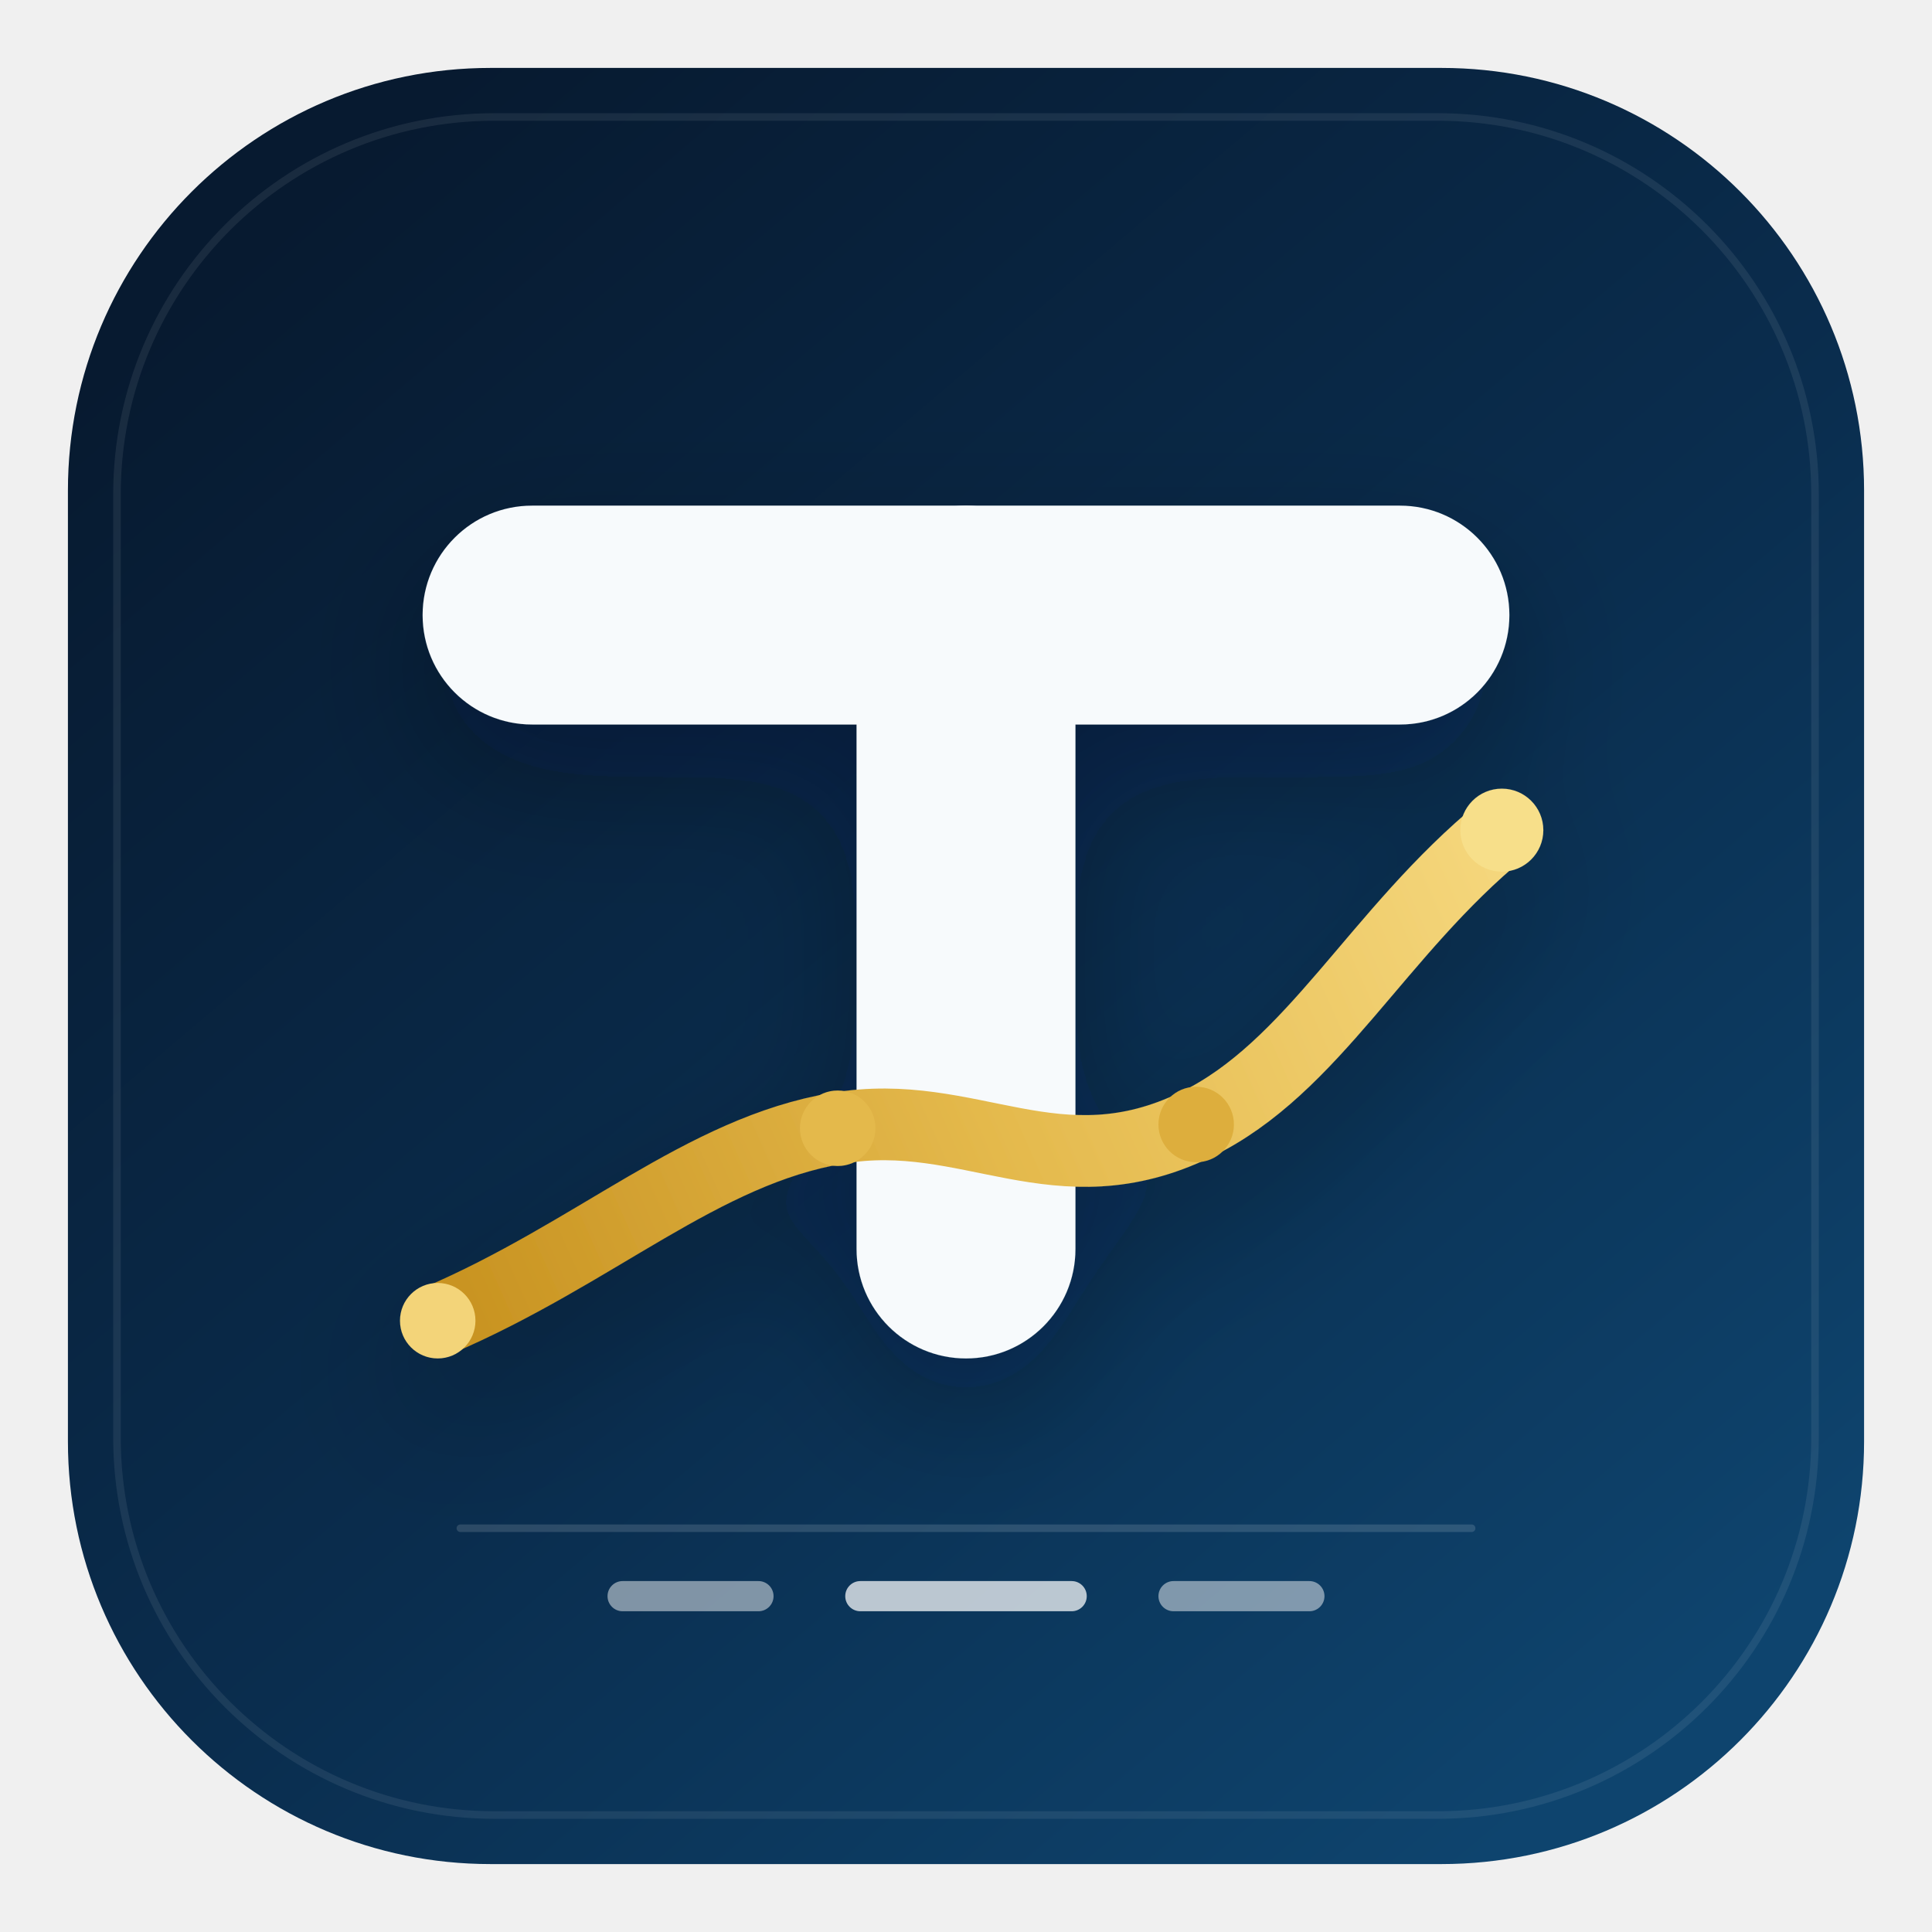
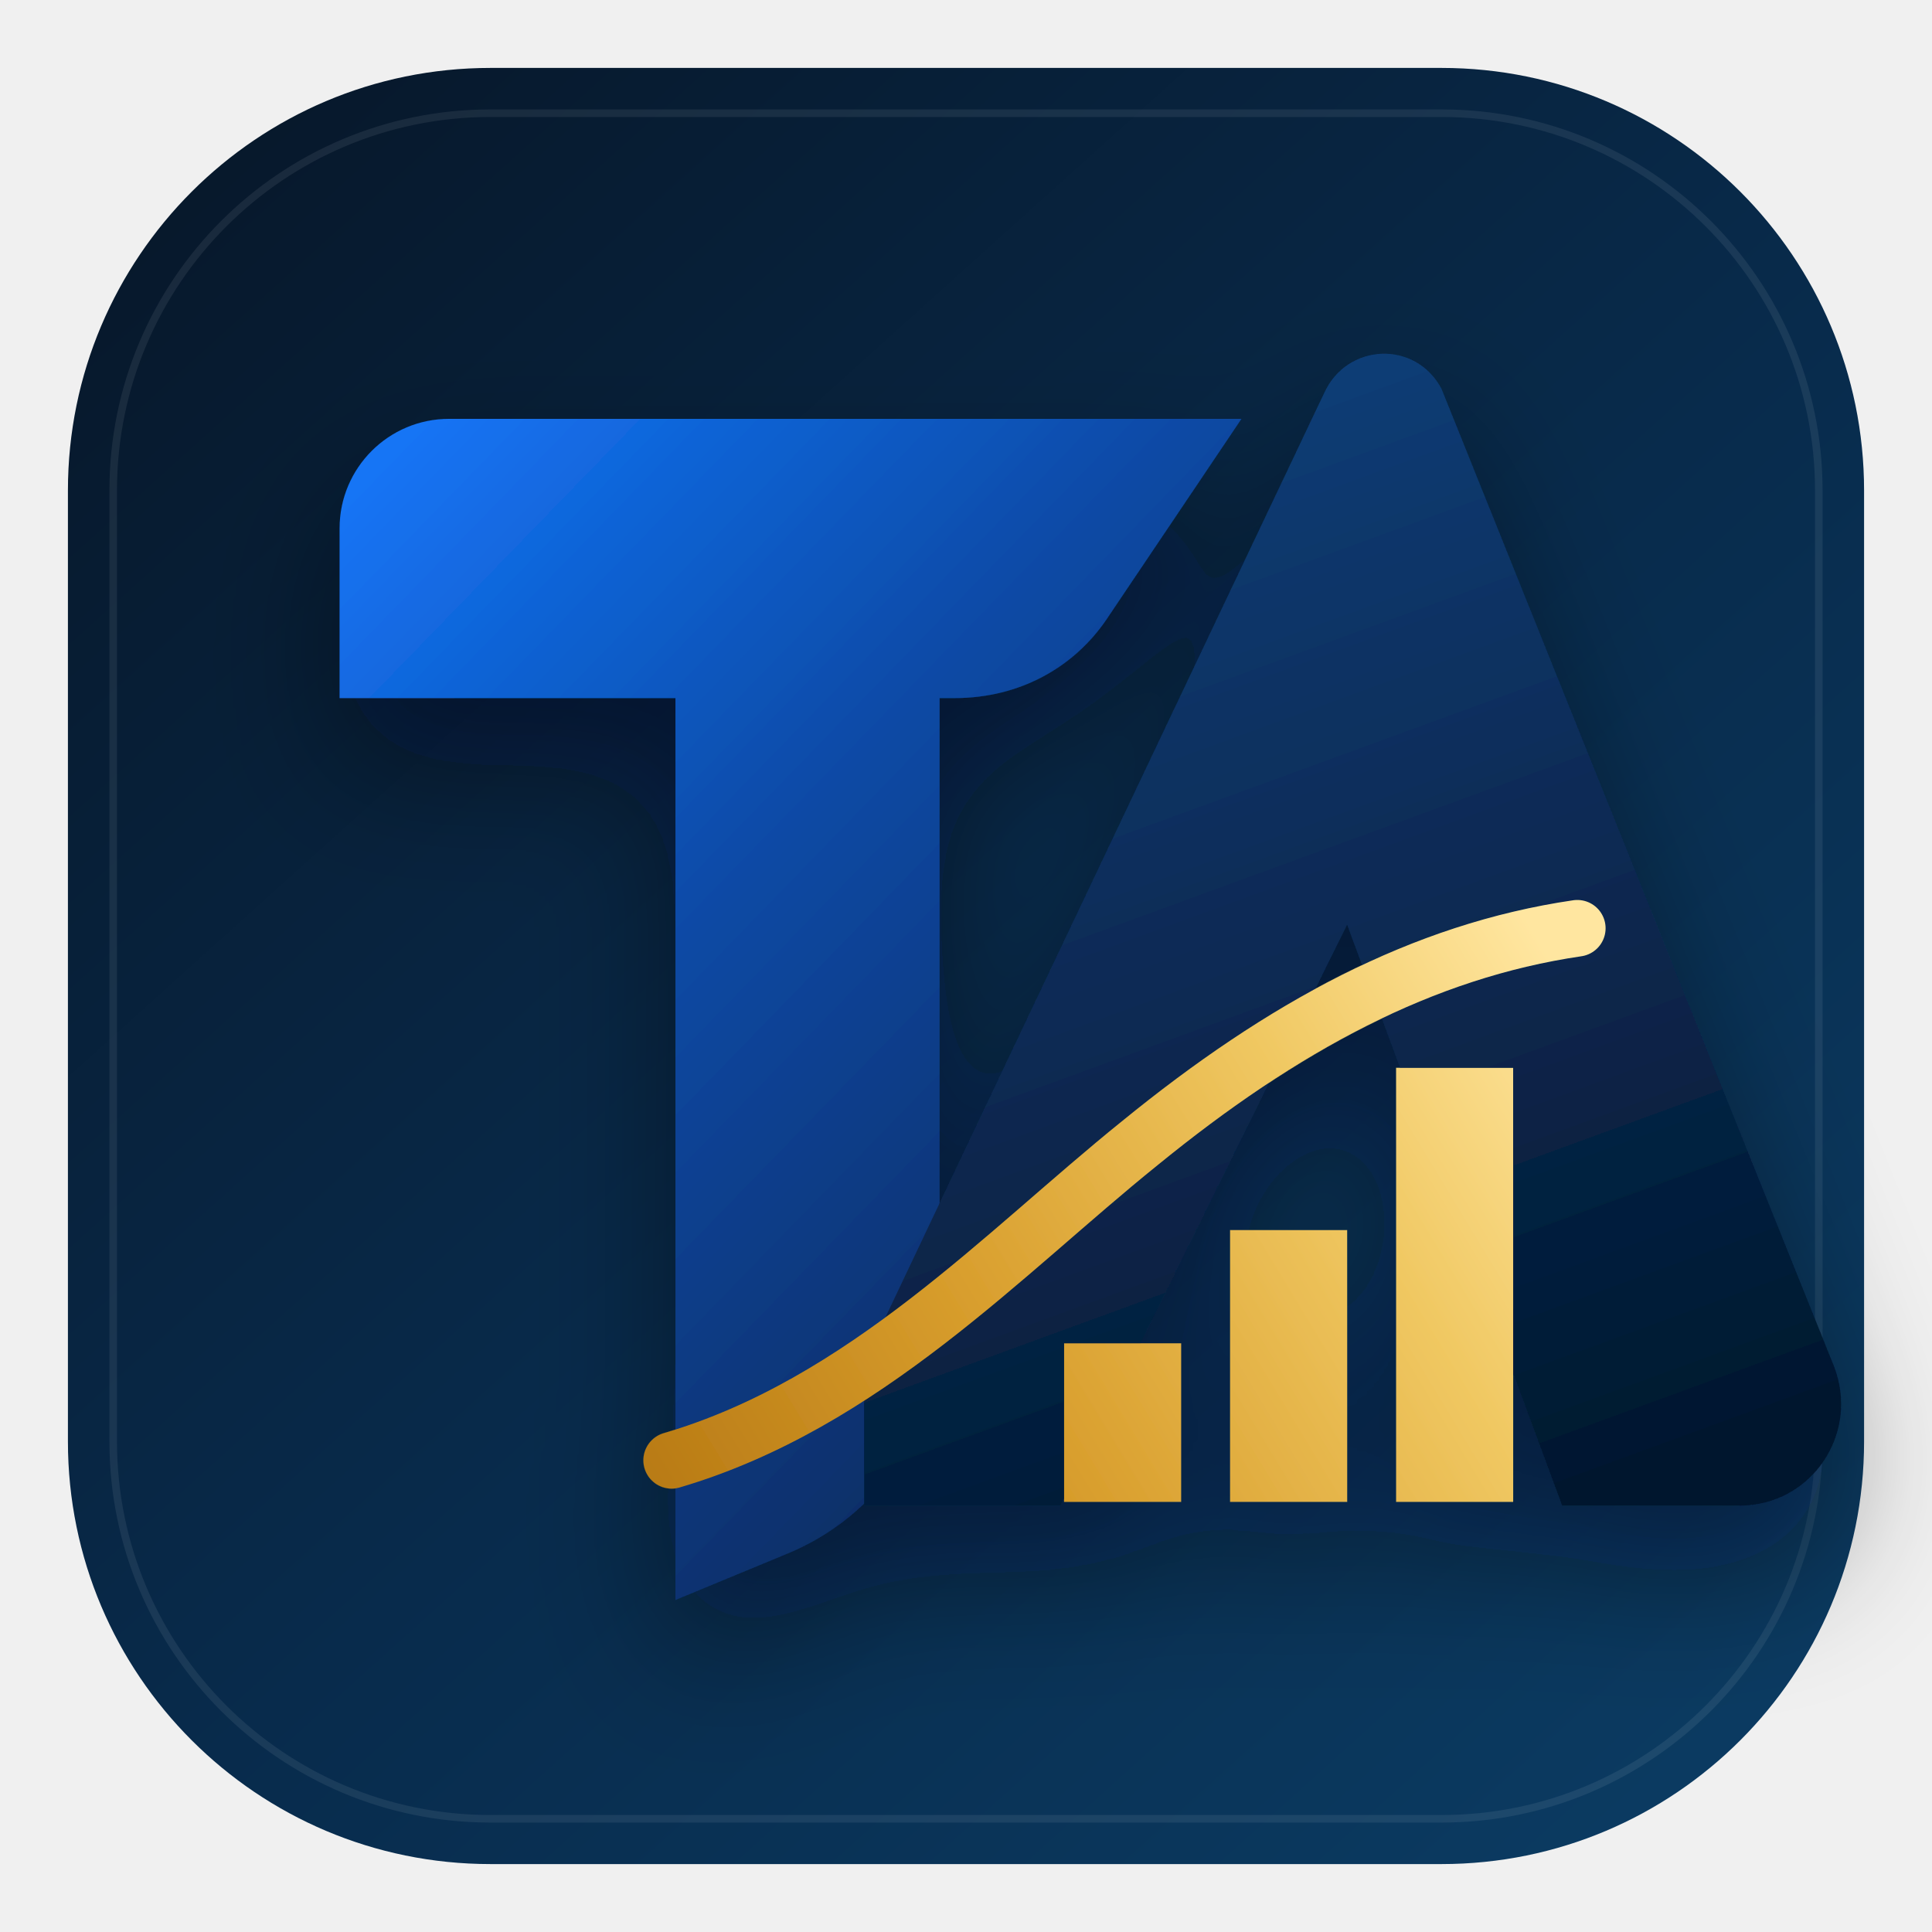
- <svg xmlns="http://www.w3.org/2000/svg" viewBox="0 0 512 512">
+ <svg xmlns="http://www.w3.org/2000/svg" viewBox="0 0 512 512" role="img" aria-label="Tim Analisis">
  <defs>
-     <linearGradient id="bg" x1="82" y1="52" x2="430" y2="462" gradientUnits="userSpaceOnUse">
-       <stop offset="0" stop-color="#071A30" />
-       <stop offset=".55" stop-color="#0A2D4E" />
-       <stop offset="1" stop-color="#0E446E" />
+     <linearGradient id="bg" x1="56" y1="34" x2="456" y2="478" gradientUnits="userSpaceOnUse">
+       <stop offset="0" stop-color="#07182B" />
+       <stop offset=".54" stop-color="#082B4C" />
+       <stop offset="1" stop-color="#0B3B62" />
    </linearGradient>
-     <linearGradient id="gold" x1="118" y1="330" x2="392" y2="208" gradientUnits="userSpaceOnUse">
-       <stop offset="0" stop-color="#C99422" />
-       <stop offset=".48" stop-color="#E4B94C" />
-       <stop offset="1" stop-color="#F5D77D" />
+     <linearGradient id="blue" x1="108" y1="116" x2="385" y2="385" gradientUnits="userSpaceOnUse">
+       <stop offset="0" stop-color="#1474F5" />
+       <stop offset=".38" stop-color="#0B49A4" />
+       <stop offset="1" stop-color="#061C3E" />
    </linearGradient>
-     <radialGradient id="glow" cx="0" cy="0" r="1" gradientTransform="translate(376 108) rotate(132) scale(292)">
-       <stop offset="0" stop-color="#4A94C8" stop-opacity=".30" />
-       <stop offset="1" stop-color="#4A94C8" stop-opacity="0" />
+     <linearGradient id="navy" x1="315" y1="102" x2="421" y2="392" gradientUnits="userSpaceOnUse">
+       <stop offset="0" stop-color="#123E78" />
+       <stop offset=".45" stop-color="#092B56" />
+       <stop offset="1" stop-color="#04182F" />
+     </linearGradient>
+     <linearGradient id="gold" x1="156" y1="363" x2="391" y2="221" gradientUnits="userSpaceOnUse">
+       <stop offset="0" stop-color="#B97B15" />
+       <stop offset=".36" stop-color="#D99F2E" />
+       <stop offset=".72" stop-color="#F0C862" />
+       <stop offset="1" stop-color="#FFE6A0" />
+     </linearGradient>
+     <radialGradient id="glow" cx="0" cy="0" r="1" gradientTransform="translate(354 101) rotate(132) scale(308)">
+       <stop offset="0" stop-color="#2F78B9" stop-opacity=".30" />
+       <stop offset="1" stop-color="#2F78B9" stop-opacity="0" />
    </radialGradient>
-     <filter id="shadow" x="-20%" y="-20%" width="140%" height="140%">
-       <feDropShadow dx="0" dy="14" stdDeviation="18" flood-color="#00111F" flood-opacity=".28" />
+     <filter id="shadow" x="-25%" y="-25%" width="150%" height="150%">
+       <feDropShadow dx="0" dy="18" stdDeviation="18" flood-color="#00101F" flood-opacity=".42" />
    </filter>
  </defs>
  <rect x="18" y="18" width="476" height="476" rx="112" fill="url(#bg)" />
  <rect x="18" y="18" width="476" height="476" rx="112" fill="url(#glow)" />
-   <rect x="31" y="31" width="450" height="450" rx="100" fill="none" stroke="#FFFFFF" stroke-opacity=".075" stroke-width="2" />
+   <rect x="30" y="30" width="452" height="452" rx="100" fill="none" stroke="#FFFFFF" stroke-opacity=".075" stroke-width="2" />
  <g filter="url(#shadow)">
-     <rect x="112" y="134" width="288" height="58" rx="29" fill="#F7FAFC" />
-     <rect x="227" y="134" width="58" height="226" rx="29" fill="#F7FAFC" />
-     <path d="M116 350C158 332 186 305 222 299C257 293 280 316 317 298C348 283 365 247 398 220" fill="none" stroke="url(#gold)" stroke-width="19" stroke-linecap="round" stroke-linejoin="round" />
-     <circle cx="116" cy="350" r="10" fill="#F3D479" />
-     <circle cx="222" cy="299" r="10" fill="#E4B94C" />
-     <circle cx="317" cy="298" r="10" fill="#DDAE3C" />
-     <circle cx="398" cy="220" r="11" fill="#F7DF8A" />
-   </g>
-   <path d="M122 405H390" stroke="#FFFFFF" stroke-opacity=".14" stroke-width="2" stroke-linecap="round" />
-   <g fill="#FFFFFF">
-     <rect x="161" y="419" width="44" height="8" rx="4" opacity=".48" />
-     <rect x="224" y="419" width="64" height="8" rx="4" opacity=".72" />
-     <rect x="307" y="419" width="44" height="8" rx="4" opacity=".48" />
+     <path d="M90 140c0-16 13-29 29-29h210l-35 52c-9 14-24 22-41 22H90z" fill="url(#blue)" />
+     <path d="M179 177h70v174c0 27-16 51-41 61l-29 12z" fill="url(#blue)" />
+     <path d="M229 361 351 104c6-13 24-14 31-1l104 259c7 18-6 37-25 37h-47l-57-154-76 154h-52z" fill="url(#navy)" />
+     <g fill="url(#gold)">
+       <path d="M282 356h31v42h-31z" />
+       <path d="M326 326h31v72h-31z" />
+       <path d="M370 283h31v115h-31z" />
+     </g>
+     <path d="M178 387c51-15 88-55 124-84 38-31 75-51 116-57" fill="none" stroke="url(#gold)" stroke-width="15" stroke-linecap="round" />
  </g>
</svg>
